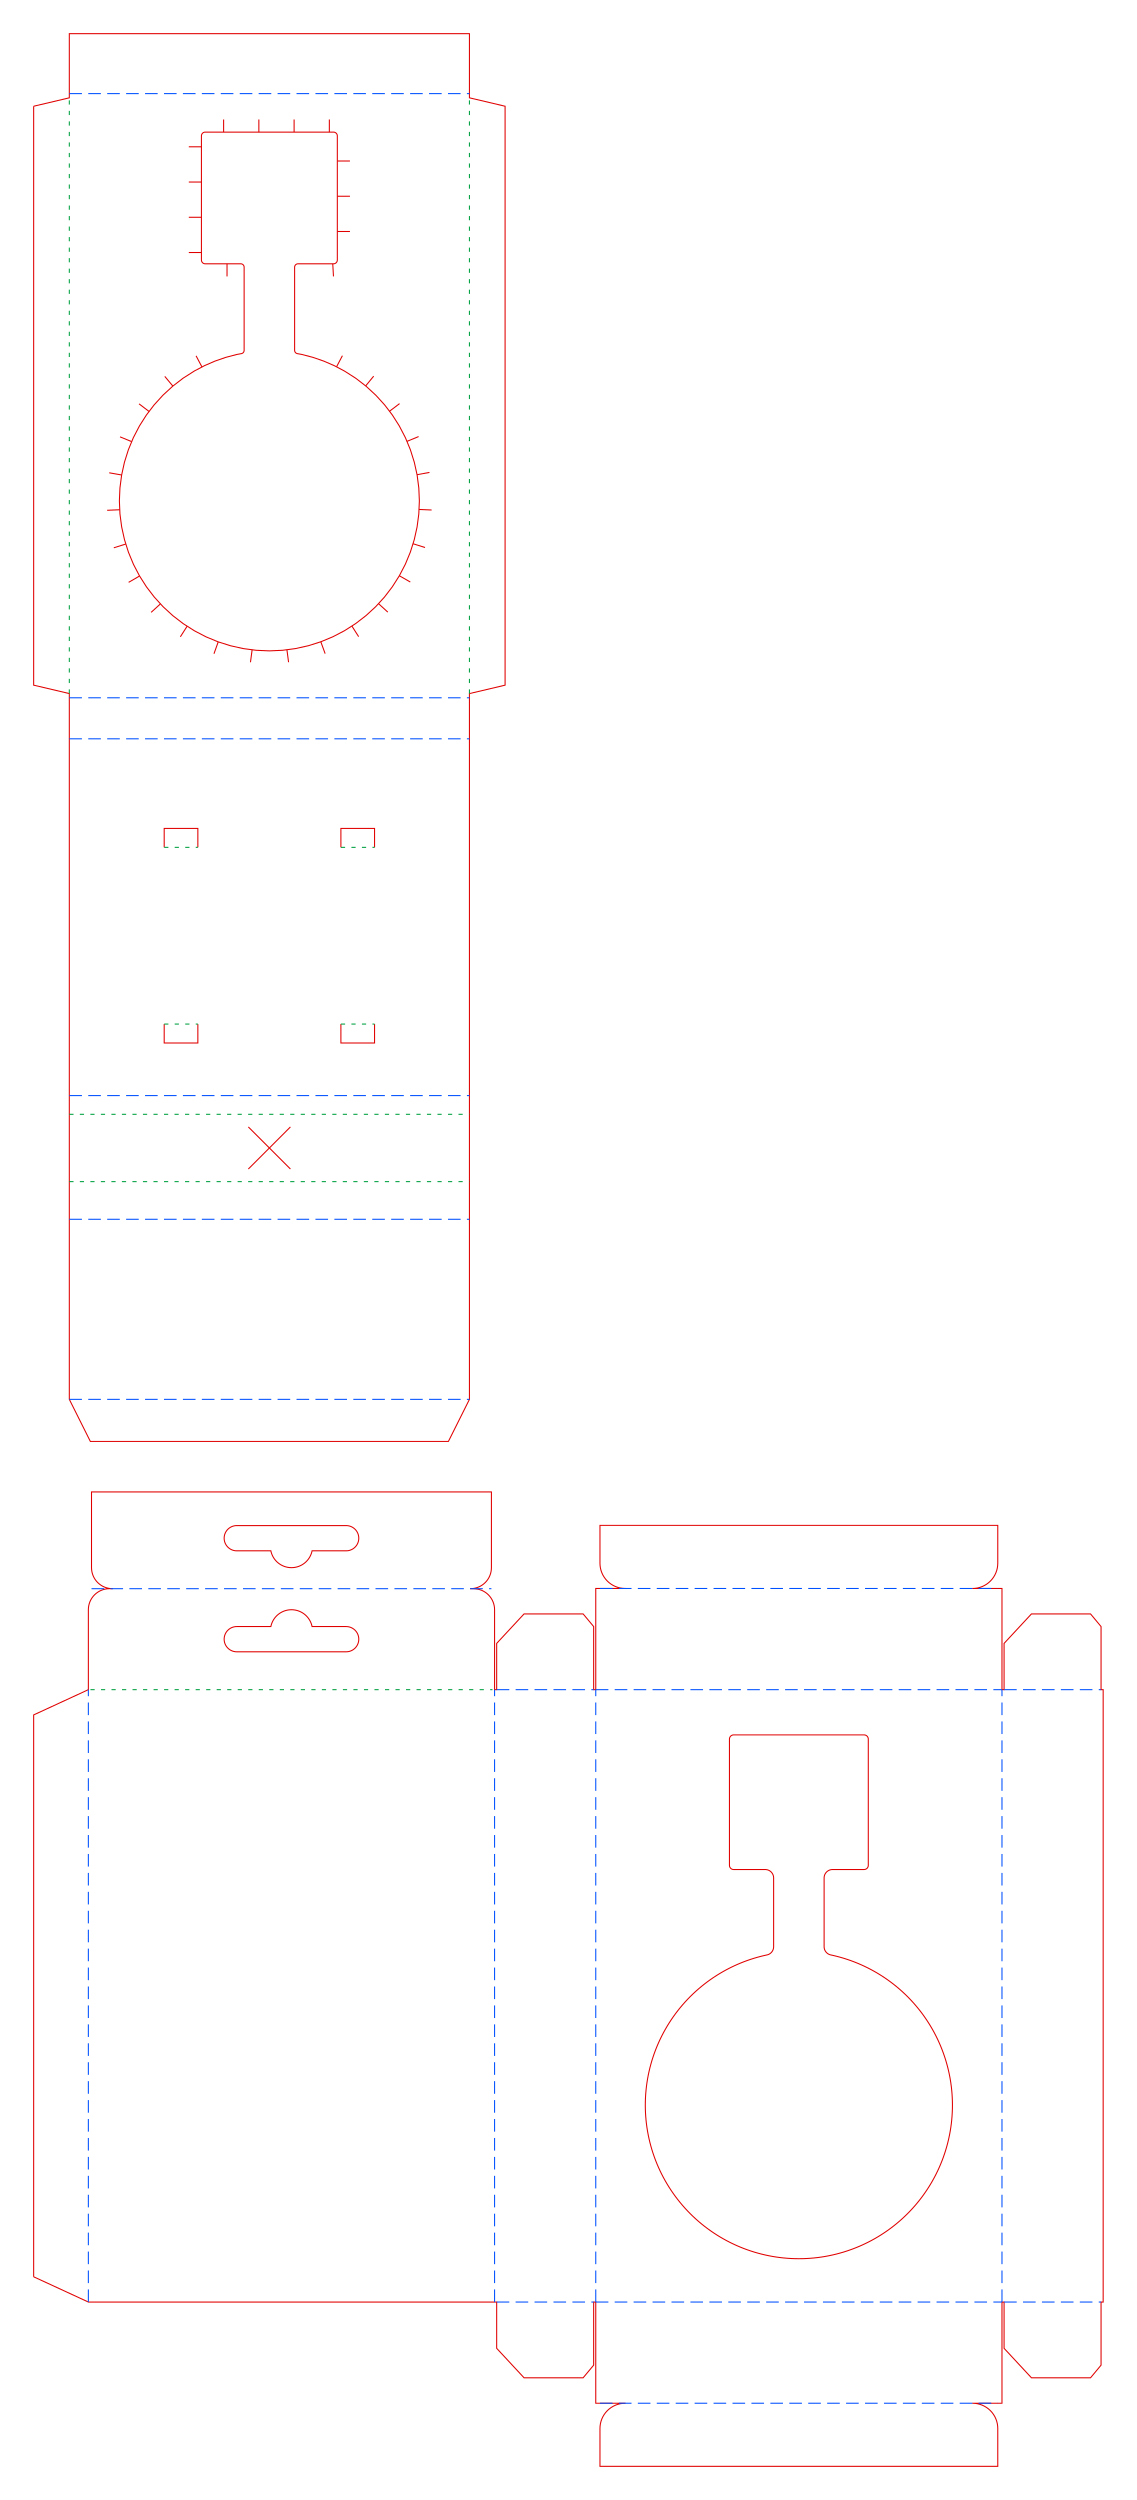
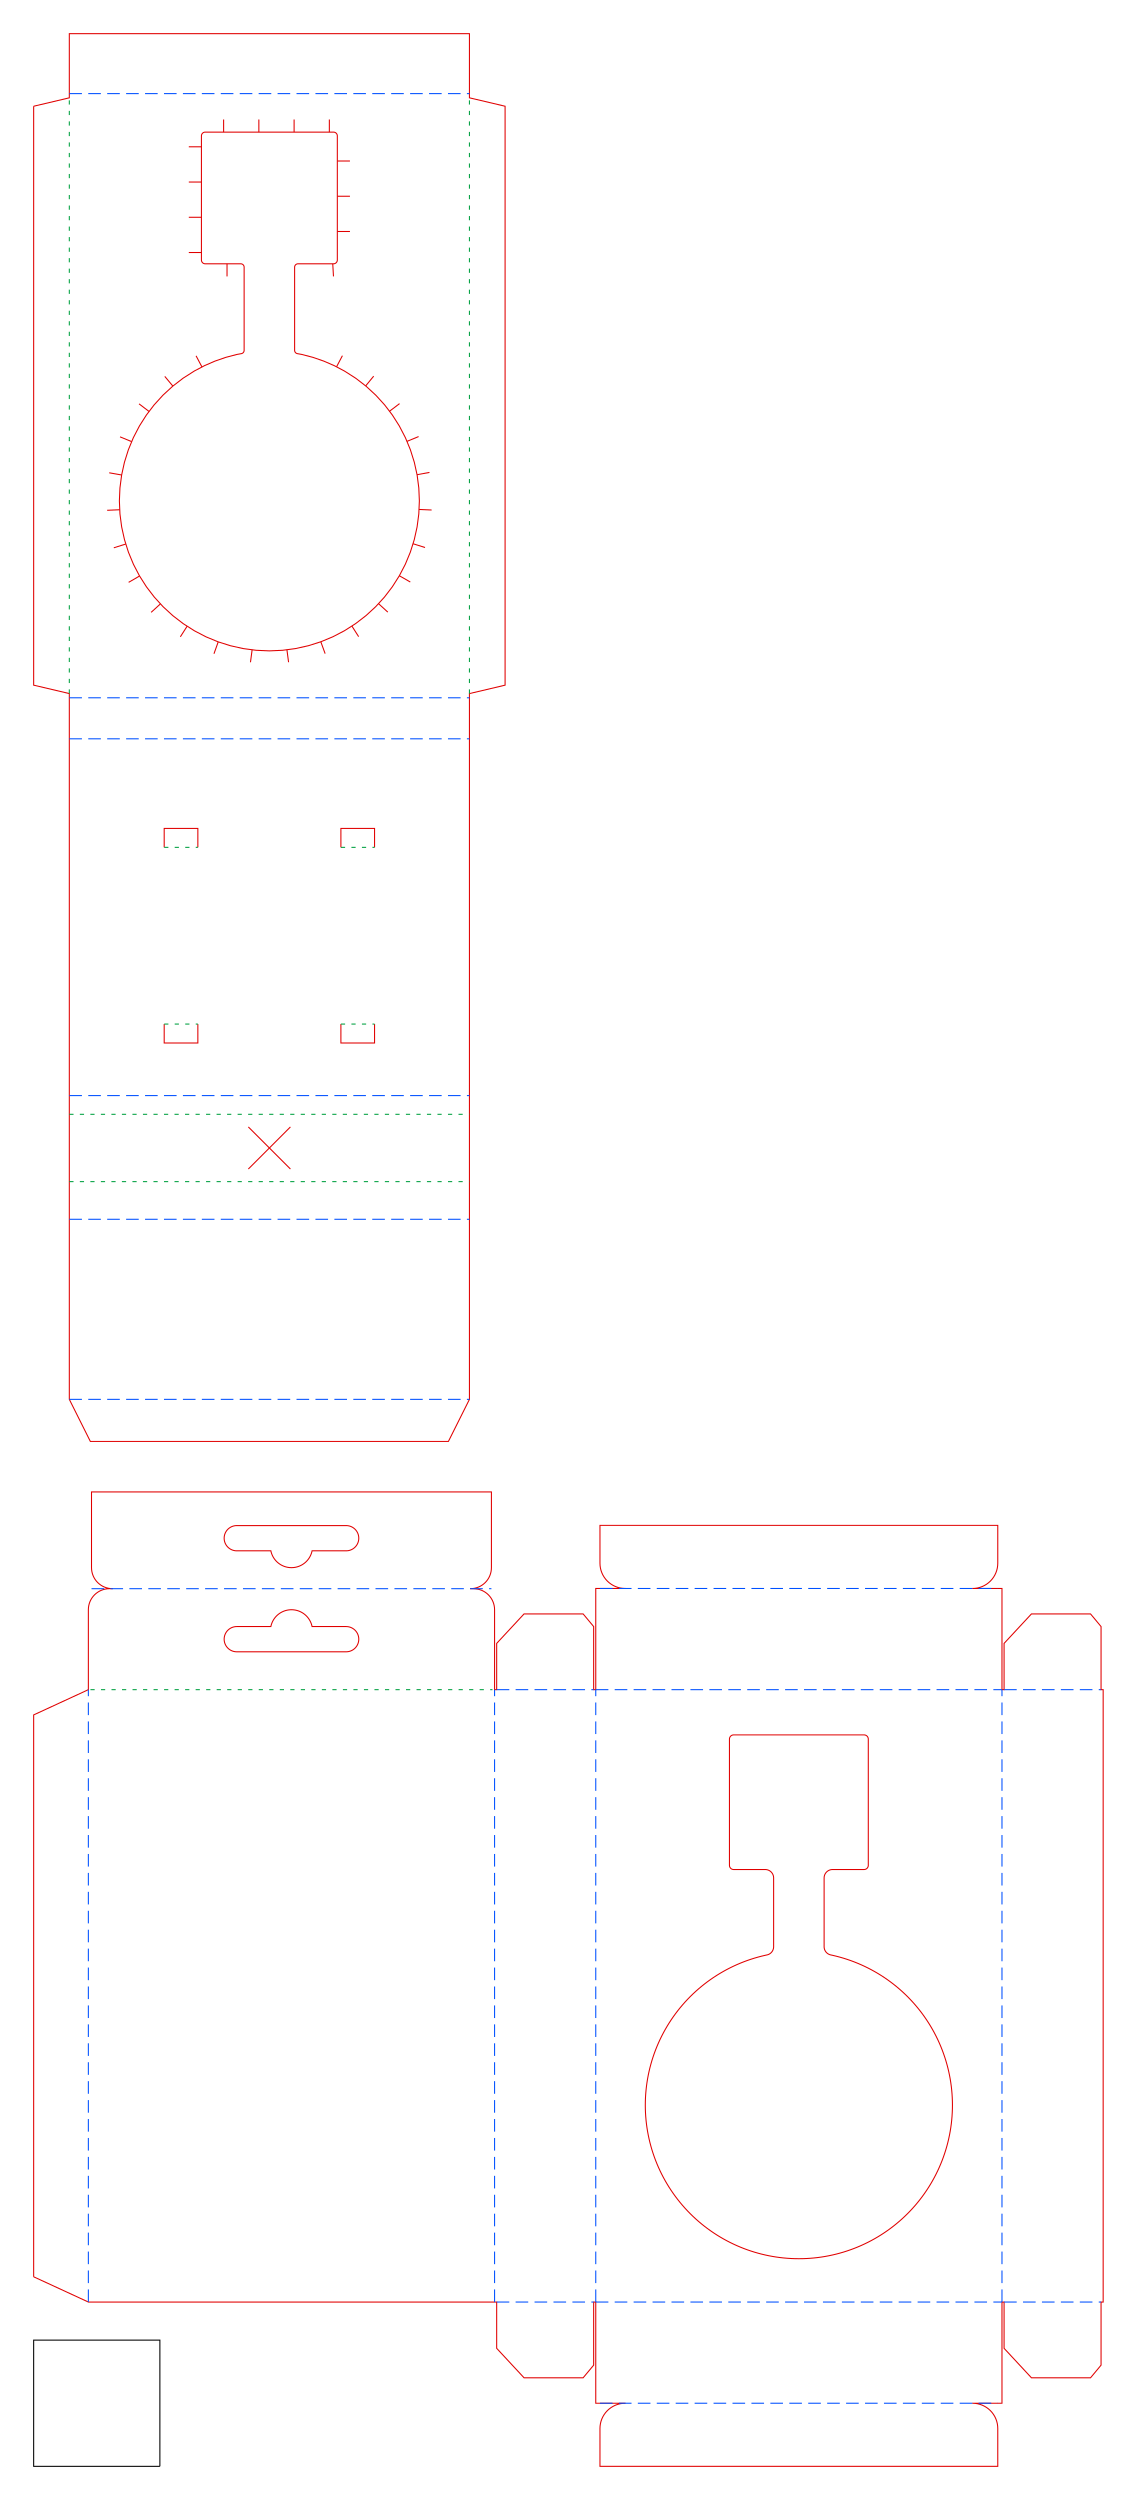
<svg xmlns="http://www.w3.org/2000/svg" width="270.20mm" height="594.20mm" viewBox="0 0 270.20 594.20">
  <g id="SCHNEIDEN" fill="none" stroke="#e00000" stroke-width="0.25">
    <path d="M8.000,541.150 L8.000,541.150 L8.000,407.600 L8.000,407.600 L8.000,407.600 L20.999,401.600 L21.000,401.600 L21.000,401.600 L21.000,401.600 L21.000,401.600 L21.000,401.600 L21.000,401.600 L21.000,401.600 L21.000,401.600 L21.000,401.600 L21.000,401.600 L21.000,401.599 L21.000,401.599 L21.000,382.600 L21.000,382.600 L21.024,382.110 L21.024,382.110 L21.096,381.625 L21.096,381.625 L21.215,381.149 L21.215,381.149 L21.381,380.687 L21.381,380.687 L21.590,380.243 L21.590,380.243 L21.843,379.822 L21.843,379.822 L22.135,379.428 L22.135,379.428 L22.464,379.064 L22.464,379.064 L22.828,378.735 L22.828,378.735 L23.222,378.443 L23.222,378.443 L23.643,378.190 L23.643,378.190 L24.087,377.981 L24.087,377.981 L24.549,377.815 L24.549,377.815 L25.025,377.696 L25.025,377.696 L25.510,377.624 L25.510,377.624 L26.000,377.600 L26.000,377.600 L26.709,377.600 L26.709,377.600 L26.709,377.600 L26.710,377.600 L26.710,377.600 L26.710,377.600 L26.710,377.600 L26.710,377.600 L26.710,377.600 L26.710,377.600 L26.710,377.600 L26.710,377.599 L26.710,377.599 L26.710,377.599 L26.710,377.599 L26.710,377.599 L26.710,377.599 L26.710,377.599 L26.710,377.599 L26.710,377.599 L26.710,377.599 L26.710,377.599 L26.710,377.598 L26.710,377.598 L26.710,377.598 L26.710,377.598 L26.710,377.598 L26.710,377.598 L26.710,377.598 L26.710,377.598 L26.710,377.598 L26.709,377.598 L26.709,377.598 L26.260,377.576 L26.260,377.576 L25.775,377.504 L25.775,377.504 L25.299,377.385 L25.299,377.385 L24.837,377.219 L24.837,377.219 L24.393,377.010 L24.393,377.010 L23.972,376.757 L23.972,376.757 L23.578,376.465 L23.578,376.465 L23.214,376.136 L23.214,376.136 L22.885,375.772 L22.885,375.772 L22.593,375.378 L22.593,375.378 L22.340,374.957 L22.340,374.957 L22.131,374.513 L22.131,374.513 L21.965,374.051 L21.965,374.051 L21.846,373.575 L21.846,373.575 L21.774,373.090 L21.774,373.090 L21.750,372.600 L21.750,372.600 L21.750,354.600 L21.750,354.600 L21.750,354.600 L116.800,354.600 L116.800,354.600 L116.800,354.600 L116.800,372.600 L116.800,372.600 L116.776,373.090 L116.776,373.090 L116.704,373.575 L116.704,373.575 L116.585,374.051 L116.585,374.051 L116.419,374.513 L116.419,374.513 L116.210,374.957 L116.210,374.957 L115.957,375.378 L115.957,375.378 L115.665,375.772 L115.665,375.772 L115.336,376.136 L115.336,376.136 L114.972,376.465 L114.972,376.465 L114.578,376.757 L114.578,376.757 L114.157,377.010 L114.157,377.010 L113.713,377.219 L113.713,377.219 L113.251,377.385 L113.251,377.385 L112.775,377.504 L112.775,377.504 L112.290,377.576 L112.290,377.576 L111.841,377.598 L111.841,377.598 L111.840,377.598 L111.840,377.598 L111.840,377.598 L111.840,377.598 L111.840,377.598 L111.840,377.598 L111.840,377.598 L111.840,377.598 L111.840,377.598 L111.840,377.599 L111.840,377.599 L111.840,377.599 L111.840,377.599 L111.840,377.599 L111.840,377.599 L111.840,377.599 L111.840,377.599 L111.840,377.599 L111.840,377.599 L111.840,377.599 L111.840,377.600 L111.840,377.600 L111.840,377.600 L111.840,377.600 L111.840,377.600 L111.840,377.600 L111.840,377.600 L111.840,377.600 L111.841,377.600 L111.841,377.600 L111.841,377.600 L112.550,377.600 L112.550,377.600 L113.040,377.624 L113.040,377.624 L113.525,377.696 L113.525,377.696 L114.001,377.815 L114.001,377.815 L114.463,377.981 L114.463,377.981 L114.907,378.190 L114.907,378.190 L115.328,378.443 L115.328,378.443 L115.722,378.735 L115.722,378.735 L116.086,379.064 L116.086,379.064 L116.415,379.428 L116.415,379.428 L116.707,379.822 L116.707,379.822 L116.960,380.243 L116.960,380.243 L117.169,380.687 L117.169,380.687 L117.335,381.149 L117.335,381.149 L117.454,381.625 L117.454,381.625 L117.526,382.110 L117.526,382.110 L117.550,382.600 L117.550,382.600 L117.550,401.599 L117.550,401.599 L117.550,401.599 L117.550,401.599 L117.550,401.599 L117.550,401.599 L117.550,401.600 L117.550,401.600 L117.550,401.600 L117.550,401.600 L117.550,401.600 L117.551,401.600 L117.551,401.600 L117.551,401.600 L117.551,401.600 L117.551,401.600 L117.551,401.600 L118.049,401.600 L118.049,401.600 L118.049,401.600 L118.049,401.600 L118.049,401.600 L118.049,401.600 L118.050,401.600 L118.050,401.600 L118.050,401.600 L118.050,401.600 L118.050,401.600 L118.050,401.599 L118.050,401.599 L118.050,401.599 L118.050,401.599 L118.050,401.599 L118.050,401.599 L118.050,390.600 L118.050,390.600 L118.050,390.600 L124.550,383.600 L124.550,383.600 L124.550,383.600 L138.600,383.600 L138.600,383.600 L138.600,383.600 L141.100,386.600 L141.100,386.600 L141.100,386.600 L141.100,401.599 L141.100,401.599 L141.100,401.599 L141.100,401.599 L141.100,401.599 L141.100,401.599 L141.100,401.600 L141.100,401.600 L141.100,401.600 L141.100,401.600 L141.100,401.600 L141.101,401.600 L141.101,401.600 L141.101,401.600 L141.101,401.600 L141.101,401.600 L141.101,401.600 L141.599,401.600 L141.599,401.600 L141.599,401.600 L141.599,401.600 L141.599,401.600 L141.599,401.600 L141.600,401.600 L141.600,401.600 L141.600,401.600 L141.600,401.600 L141.600,401.600 L141.600,401.599 L141.600,401.599 L141.600,401.599 L141.600,401.599 L141.600,401.599 L141.600,401.599 L141.600,377.550 L141.600,377.550 L141.600,377.550 L148.559,377.550 L148.559,377.550 L148.559,377.550 L148.560,377.550 L148.560,377.550 L148.560,377.550 L148.560,377.550 L148.560,377.550 L148.560,377.550 L148.560,377.550 L148.560,377.550 L148.560,377.549 L148.560,377.549 L148.560,377.549 L148.560,377.549 L148.560,377.549 L148.560,377.549 L148.560,377.549 L148.560,377.549 L148.560,377.549 L148.560,377.549 L148.560,377.549 L148.560,377.548 L148.560,377.548 L148.560,377.548 L148.560,377.548 L148.560,377.548 L148.560,377.548 L148.560,377.548 L148.560,377.548 L148.560,377.548 L148.559,377.548 L148.559,377.548 L148.012,377.521 L148.012,377.521 L147.429,377.435 L147.429,377.435 L146.858,377.292 L146.858,377.292 L146.304,377.093 L146.304,377.093 L145.772,376.842 L145.772,376.842 L145.267,376.539 L145.267,376.539 L144.794,376.188 L144.794,376.188 L144.357,375.793 L144.357,375.793 L143.962,375.356 L143.962,375.356 L143.611,374.883 L143.611,374.883 L143.308,374.378 L143.308,374.378 L143.057,373.846 L143.057,373.846 L142.858,373.292 L142.858,373.292 L142.715,372.721 L142.715,372.721 L142.629,372.138 L142.629,372.138 L142.600,371.550 L142.600,371.550 L142.600,362.550 L142.600,362.550 L142.600,362.550 L237.150,362.550 L237.150,362.550 L237.150,362.550 L237.150,371.550 L237.150,371.550 L237.121,372.138 L237.121,372.138 L237.035,372.721 L237.035,372.721 L236.892,373.292 L236.892,373.292 L236.693,373.846 L236.693,373.846 L236.442,374.378 L236.442,374.378 L236.139,374.883 L236.139,374.883 L235.788,375.356 L235.788,375.356 L235.393,375.793 L235.393,375.793 L234.956,376.188 L234.956,376.188 L234.483,376.539 L234.483,376.539 L233.978,376.842 L233.978,376.842 L233.446,377.093 L233.446,377.093 L232.892,377.292 L232.892,377.292 L232.321,377.435 L232.321,377.435 L231.738,377.521 L231.738,377.521 L231.191,377.548 L231.191,377.548 L231.190,377.548 L231.190,377.548 L231.190,377.548 L231.190,377.548 L231.190,377.548 L231.190,377.548 L231.190,377.548 L231.190,377.548 L231.190,377.548 L231.190,377.549 L231.190,377.549 L231.190,377.549 L231.190,377.549 L231.190,377.549 L231.190,377.549 L231.190,377.549 L231.190,377.549 L231.190,377.549 L231.190,377.549 L231.190,377.549 L231.190,377.550 L231.190,377.550 L231.190,377.550 L231.190,377.550 L231.190,377.550 L231.190,377.550 L231.190,377.550 L231.190,377.550 L231.191,377.550 L231.191,377.550 L231.191,377.550 L238.150,377.550 L238.150,377.550 L238.150,377.550 L238.150,401.599 L238.150,401.599 L238.150,401.599 L238.150,401.599 L238.150,401.599 L238.150,401.599 L238.150,401.600 L238.150,401.600 L238.150,401.600 L238.150,401.600 L238.150,401.600 L238.151,401.600 L238.151,401.600 L238.151,401.600 L238.151,401.600 L238.151,401.600 L238.151,401.600 L238.649,401.600 L238.649,401.600 L238.649,401.600 L238.649,401.600 L238.649,401.600 L238.649,401.600 L238.650,401.600 L238.650,401.600 L238.650,401.600 L238.650,401.600 L238.650,401.600 L238.650,401.599 L238.650,401.599 L238.650,401.599 L238.650,401.599 L238.650,401.599 L238.650,401.599 L238.650,390.600 L238.650,390.600 L238.650,390.600 L245.150,383.600 L245.150,383.600 L245.150,383.600 L259.200,383.600 L259.200,383.600 L259.200,383.600 L261.700,386.600 L261.700,386.600 L261.700,386.600 L261.700,401.599 L261.700,401.599 L261.700,401.599 L261.700,401.599 L261.700,401.599 L261.700,401.599 L261.700,401.600 L261.700,401.600 L261.700,401.600 L261.700,401.600 L261.700,401.600 L261.701,401.600 L261.701,401.600 L261.701,401.600 L261.701,401.600 L261.701,401.600 L261.701,401.600 L262.200,401.600 L262.200,401.600 L262.200,401.600 L262.200,547.150 L262.200,547.150 L262.200,547.150 L261.701,547.150 L261.701,547.150 L261.701,547.150 L261.701,547.150 L261.701,547.150 L261.701,547.150 L261.700,547.150 L261.700,547.150 L261.700,547.150 L261.700,547.150 L261.700,547.150 L261.700,547.151 L261.700,547.151 L261.700,547.151 L261.700,547.151 L261.700,547.151 L261.700,547.151 L261.700,562.150 L261.700,562.150 L261.700,562.150 L259.200,565.150 L259.200,565.150 L259.200,565.150 L245.150,565.150 L245.150,565.150 L245.150,565.150 L238.650,558.150 L238.650,558.150 L238.650,558.150 L238.650,547.151 L238.650,547.151 L238.650,547.151 L238.650,547.151 L238.650,547.151 L238.650,547.151 L238.650,547.150 L238.650,547.150 L238.650,547.150 L238.650,547.150 L238.650,547.150 L238.649,547.150 L238.649,547.150 L238.649,547.150 L238.649,547.150 L238.649,547.150 L238.649,547.150 L238.151,547.150 L238.151,547.150 L238.151,547.150 L238.151,547.150 L238.151,547.150 L238.151,547.150 L238.150,547.150 L238.150,547.150 L238.150,547.150 L238.150,547.150 L238.150,547.150 L238.150,547.151 L238.150,547.151 L238.150,547.151 L238.150,547.151 L238.150,547.151 L238.150,547.151 L238.150,571.200 L238.150,571.200 L238.150,571.200 L231.191,571.200 L231.191,571.200 L231.191,571.200 L231.190,571.200 L231.190,571.200 L231.190,571.200 L231.190,571.200 L231.190,571.200 L231.190,571.200 L231.190,571.200 L231.190,571.200 L231.190,571.201 L231.190,571.201 L231.190,571.201 L231.190,571.201 L231.190,571.201 L231.190,571.201 L231.190,571.201 L231.190,571.201 L231.190,571.201 L231.190,571.201 L231.190,571.201 L231.190,571.202 L231.190,571.202 L231.190,571.202 L231.190,571.202 L231.190,571.202 L231.190,571.202 L231.190,571.202 L231.190,571.202 L231.190,571.202 L231.191,571.202 L231.191,571.202 L231.738,571.229 L231.738,571.229 L232.321,571.315 L232.321,571.315 L232.892,571.458 L232.892,571.458 L233.446,571.657 L233.446,571.657 L233.978,571.908 L233.978,571.908 L234.483,572.211 L234.483,572.211 L234.956,572.562 L234.956,572.562 L235.393,572.957 L235.393,572.957 L235.788,573.394 L235.788,573.394 L236.139,573.867 L236.139,573.867 L236.442,574.372 L236.442,574.372 L236.693,574.904 L236.693,574.904 L236.892,575.458 L236.892,575.458 L237.035,576.029 L237.035,576.029 L237.121,576.612 L237.121,576.612 L237.150,577.200 L237.150,577.200 L237.150,586.200 L237.150,586.200 L237.150,586.200 L142.600,586.200 L142.600,586.200 L142.600,586.200 L142.600,577.200 L142.600,577.200 L142.629,576.612 L142.629,576.612 L142.715,576.029 L142.715,576.029 L142.858,575.458 L142.858,575.458 L143.057,574.904 L143.057,574.904 L143.308,574.372 L143.308,574.372 L143.611,573.867 L143.611,573.867 L143.962,573.394 L143.962,573.394 L144.357,572.957 L144.357,572.957 L144.794,572.562 L144.794,572.562 L145.267,572.211 L145.267,572.211 L145.772,571.908 L145.772,571.908 L146.304,571.657 L146.304,571.657 L146.858,571.458 L146.858,571.458 L147.429,571.315 L147.429,571.315 L148.012,571.229 L148.012,571.229 L148.559,571.202 L148.559,571.202 L148.560,571.202 L148.560,571.202 L148.560,571.202 L148.560,571.202 L148.560,571.202 L148.560,571.202 L148.560,571.202 L148.560,571.202 L148.560,571.202 L148.560,571.201 L148.560,571.201 L148.560,571.201 L148.560,571.201 L148.560,571.201 L148.560,571.201 L148.560,571.201 L148.560,571.201 L148.560,571.201 L148.560,571.201 L148.560,571.201 L148.560,571.200 L148.560,571.200 L148.560,571.200 L148.560,571.200 L148.560,571.200 L148.560,571.200 L148.560,571.200 L148.560,571.200 L148.559,571.200 L148.559,571.200 L148.559,571.200 L141.600,571.200 L141.600,571.200 L141.600,571.200 L141.600,547.151 L141.600,547.151 L141.600,547.151 L141.600,547.151 L141.600,547.151 L141.600,547.151 L141.600,547.150 L141.600,547.150 L141.600,547.150 L141.600,547.150 L141.600,547.150 L141.599,547.150 L141.599,547.150 L141.599,547.150 L141.599,547.150 L141.599,547.150 L141.599,547.150 L141.101,547.150 L141.101,547.150 L141.101,547.150 L141.101,547.150 L141.101,547.150 L141.101,547.150 L141.100,547.150 L141.100,547.150 L141.100,547.150 L141.100,547.150 L141.100,547.150 L141.100,547.151 L141.100,547.151 L141.100,547.151 L141.100,547.151 L141.100,547.151 L141.100,547.151 L141.100,562.150 L141.100,562.150 L141.100,562.150 L138.600,565.150 L138.600,565.150 L138.600,565.150 L124.550,565.150 L124.550,565.150 L124.550,565.150 L118.050,558.150 L118.050,558.150 L118.050,558.150 L118.050,547.151 L118.050,547.151 L118.050,547.151 L118.050,547.151 L118.050,547.151 L118.050,547.151 L118.050,547.150 L118.050,547.150 L118.050,547.150 L118.050,547.150 L118.050,547.150 L118.049,547.150 L118.049,547.150 L118.049,547.150 L118.049,547.150 L118.049,547.150 L118.049,547.150 L21.000,547.150 L21.000,547.150 L21.000,547.150 L21.000,547.150 L8.000,541.150 L8.000,541.150" />
    <path d="M82.569,386.614 L82.860,386.658 L83.146,386.729 L83.423,386.828 L83.689,386.954 L83.942,387.106 L84.178,387.281 L84.396,387.479 L84.594,387.697 L84.769,387.933 L84.921,388.186 L85.047,388.452 L85.146,388.729 L85.217,389.015 L85.261,389.306 L85.275,389.600 L85.261,389.894 L85.217,390.185 L85.146,390.471 L85.047,390.748 L84.921,391.014 L84.769,391.267 L84.594,391.503 L84.396,391.721 L84.178,391.919 L83.942,392.094 L83.689,392.246 L83.423,392.372 L83.146,392.471 L82.860,392.542 L82.569,392.586 L82.275,392.600 L69.275,392.600 L56.275,392.600 L55.981,392.586 L55.690,392.542 L55.404,392.471 L55.127,392.372 L54.861,392.246 L54.608,392.094 L54.372,391.919 L54.154,391.721 L53.956,391.503 L53.781,391.267 L53.629,391.014 L53.503,390.748 L53.404,390.471 L53.333,390.185 L53.289,389.894 L53.275,389.600 L53.289,389.306 L53.333,389.015 L53.404,388.729 L53.503,388.452 L53.629,388.186 L53.781,387.933 L53.956,387.697 L54.154,387.479 L54.372,387.281 L54.608,387.106 L54.861,386.954 L55.127,386.828 L55.404,386.729 L55.690,386.658 L55.981,386.614 L56.275,386.600 L64.377,386.600 L64.445,386.306 L64.540,385.993 L64.656,385.687 L64.791,385.389 L64.945,385.100 L65.118,384.822 L65.308,384.556 L65.516,384.303 L65.739,384.064 L65.978,383.841 L66.231,383.633 L66.497,383.443 L66.775,383.270 L67.064,383.116 L67.362,382.981 L67.668,382.865 L67.981,382.770 L68.300,382.696 L68.622,382.643 L68.948,382.611 L69.275,382.600 L69.602,382.611 L69.928,382.643 L70.250,382.696 L70.569,382.770 L70.882,382.865 L71.188,382.981 L71.486,383.116 L71.775,383.270 L72.053,383.443 L72.319,383.633 L72.572,383.841 L72.811,384.064 L73.034,384.303 L73.242,384.556 L73.432,384.822 L73.605,385.100 L73.759,385.389 L73.894,385.687 L74.010,385.993 L74.105,386.306 L74.173,386.600 L82.275,386.600 L82.569,386.614" />
    <path d="M82.569,368.586 L82.860,368.542 L83.146,368.471 L83.423,368.372 L83.689,368.246 L83.942,368.094 L84.178,367.919 L84.396,367.721 L84.594,367.503 L84.769,367.267 L84.921,367.014 L85.047,366.748 L85.146,366.471 L85.217,366.185 L85.261,365.894 L85.275,365.600 L85.261,365.306 L85.217,365.015 L85.146,364.729 L85.047,364.452 L84.921,364.186 L84.769,363.933 L84.594,363.697 L84.396,363.479 L84.178,363.281 L83.942,363.106 L83.689,362.954 L83.423,362.828 L83.146,362.729 L82.860,362.658 L82.569,362.614 L82.275,362.600 L69.275,362.600 L56.275,362.600 L55.981,362.614 L55.690,362.658 L55.404,362.729 L55.127,362.828 L54.861,362.954 L54.608,363.106 L54.372,363.281 L54.154,363.479 L53.956,363.697 L53.781,363.933 L53.629,364.186 L53.503,364.452 L53.404,364.729 L53.333,365.015 L53.289,365.306 L53.275,365.600 L53.289,365.894 L53.333,366.185 L53.404,366.471 L53.503,366.748 L53.629,367.014 L53.781,367.267 L53.956,367.503 L54.154,367.721 L54.372,367.919 L54.608,368.094 L54.861,368.246 L55.127,368.372 L55.404,368.471 L55.690,368.542 L55.981,368.586 L56.275,368.600 L64.377,368.600 L64.445,368.894 L64.540,369.207 L64.656,369.513 L64.791,369.811 L64.945,370.100 L65.118,370.378 L65.308,370.644 L65.516,370.897 L65.739,371.136 L65.978,371.359 L66.231,371.567 L66.497,371.757 L66.775,371.930 L67.064,372.084 L67.362,372.219 L67.668,372.335 L67.981,372.430 L68.300,372.504 L68.622,372.557 L68.948,372.589 L69.275,372.600 L69.602,372.589 L69.928,372.557 L70.250,372.504 L70.569,372.430 L70.882,372.335 L71.188,372.219 L71.486,372.084 L71.775,371.930 L72.053,371.757 L72.319,371.567 L72.572,371.359 L72.811,371.136 L73.034,370.897 L73.242,370.644 L73.432,370.378 L73.605,370.100 L73.759,369.811 L73.894,369.513 L74.010,369.207 L74.105,368.894 L74.173,368.600 L82.275,368.600 L82.569,368.586" />
    <path d="M182.289,464.650 L182.477,464.600 L182.660,464.533 L182.835,464.448 L183.001,464.346 L183.156,464.229 L183.299,464.097 L183.429,463.952 L183.544,463.796 L183.643,463.628 L183.725,463.452 L183.790,463.269 L183.837,463.080 L183.866,462.887 L183.875,462.693 L183.875,446.350 L183.865,446.154 L183.837,445.959 L183.789,445.769 L183.723,445.584 L183.639,445.407 L183.538,445.239 L183.421,445.081 L183.289,444.935 L183.144,444.804 L182.986,444.687 L182.818,444.586 L182.640,444.502 L182.456,444.436 L182.265,444.388 L182.071,444.359 L181.875,444.350 L174.399,444.350 L174.350,444.348 L174.326,444.347 L174.228,444.338 L174.132,444.319 L174.038,444.290 L173.948,444.253 L173.861,444.206 L173.780,444.152 L173.704,444.090 L173.635,444.020 L173.573,443.945 L173.518,443.863 L173.472,443.777 L173.434,443.686 L173.406,443.592 L173.387,443.496 L173.377,443.399 L173.376,443.374 L173.375,443.325 L173.375,413.375 L173.376,413.325 L173.377,413.301 L173.387,413.203 L173.406,413.107 L173.435,413.013 L173.472,412.923 L173.518,412.836 L173.573,412.755 L173.635,412.679 L173.704,412.610 L173.780,412.548 L173.861,412.493 L173.948,412.447 L174.038,412.410 L174.132,412.381 L174.228,412.362 L174.326,412.352 L174.350,412.351 L174.399,412.350 L205.351,412.350 L205.400,412.351 L205.424,412.352 L205.522,412.362 L205.618,412.381 L205.712,412.410 L205.802,412.447 L205.889,412.493 L205.970,412.548 L206.046,412.610 L206.115,412.679 L206.177,412.755 L206.232,412.837 L206.278,412.923 L206.316,413.014 L206.344,413.107 L206.363,413.203 L206.373,413.301 L206.374,413.325 L206.375,413.375 L206.375,443.325 L206.374,443.374 L206.373,443.399 L206.363,443.496 L206.344,443.592 L206.315,443.686 L206.278,443.777 L206.232,443.863 L206.177,443.945 L206.115,444.020 L206.046,444.090 L205.970,444.152 L205.889,444.206 L205.802,444.253 L205.712,444.290 L205.618,444.319 L205.522,444.338 L205.424,444.347 L205.400,444.348 L205.351,444.350 L197.875,444.350 L197.679,444.359 L197.485,444.388 L197.294,444.436 L197.110,444.502 L196.932,444.586 L196.764,444.687 L196.606,444.804 L196.461,444.935 L196.329,445.081 L196.212,445.239 L196.111,445.407 L196.027,445.584 L195.961,445.769 L195.913,445.959 L195.885,446.154 L195.875,446.350 L195.875,462.693 L195.884,462.887 L195.913,463.080 L195.960,463.269 L196.025,463.452 L196.107,463.628 L196.206,463.796 L196.321,463.952 L196.451,464.097 L196.594,464.229 L196.749,464.346 L196.915,464.448 L197.090,464.533 L197.273,464.600 L197.461,464.650 L197.860,464.734 L197.884,464.740 L198.732,464.941 L198.756,464.947 L199.598,465.169 L199.622,465.176 L200.459,465.418 L200.482,465.425 L201.313,465.689 L201.336,465.696 L202.160,465.980 L202.183,465.988 L203.000,466.291 L203.023,466.300 L203.832,466.624 L203.854,466.633 L204.655,466.977 L204.677,466.986 L205.470,467.349 L205.492,467.360 L206.275,467.742 L206.297,467.753 L207.070,468.154 L207.092,468.166 L207.855,468.586 L207.876,468.598 L208.629,469.037 L208.650,469.049 L209.392,469.506 L209.413,469.520 L210.143,469.995 L210.163,470.008 L210.882,470.501 L210.902,470.515 L211.608,471.026 L211.628,471.040 L212.321,471.568 L212.341,471.583 L213.021,472.127 L213.040,472.143 L213.706,472.704 L213.725,472.720 L214.378,473.297 L214.396,473.314 L215.034,473.907 L215.052,473.924 L215.676,474.532 L215.693,474.549 L216.301,475.173 L216.318,475.191 L216.911,475.829 L216.928,475.847 L217.505,476.500 L217.521,476.519 L218.082,477.185 L218.098,477.204 L218.642,477.884 L218.657,477.904 L219.185,478.597 L219.199,478.617 L219.710,479.323 L219.724,479.343 L220.217,480.062 L220.230,480.082 L220.705,480.812 L220.719,480.833 L221.176,481.575 L221.188,481.596 L221.627,482.349 L221.639,482.370 L222.059,483.133 L222.071,483.155 L222.472,483.928 L222.483,483.950 L222.865,484.733 L222.876,484.755 L223.239,485.548 L223.248,485.570 L223.592,486.371 L223.601,486.393 L223.925,487.202 L223.934,487.225 L224.237,488.042 L224.245,488.065 L224.529,488.889 L224.536,488.912 L224.800,489.743 L224.807,489.766 L225.049,490.603 L225.056,490.627 L225.278,491.469 L225.284,491.493 L225.485,492.341 L225.491,492.365 L225.671,493.217 L225.676,493.241 L225.835,494.098 L225.840,494.122 L225.978,494.982 L225.982,495.006 L226.099,495.870 L226.102,495.894 L226.198,496.760 L226.200,496.785 L226.275,497.653 L226.277,497.677 L226.330,498.547 L226.331,498.571 L226.364,499.442 L226.364,499.467 L226.375,500.338 L226.375,500.362 L226.364,501.233 L226.364,501.258 L226.331,502.129 L226.330,502.153 L226.277,503.023 L226.275,503.047 L226.200,503.915 L226.198,503.940 L226.102,504.806 L226.099,504.830 L225.982,505.694 L225.978,505.718 L225.840,506.578 L225.835,506.602 L225.676,507.459 L225.671,507.483 L225.491,508.335 L225.485,508.359 L225.284,509.207 L225.278,509.231 L225.056,510.073 L225.049,510.097 L224.807,510.934 L224.800,510.957 L224.536,511.788 L224.529,511.811 L224.245,512.635 L224.237,512.658 L223.934,513.475 L223.925,513.498 L223.601,514.307 L223.592,514.329 L223.248,515.130 L223.239,515.152 L222.876,515.945 L222.865,515.967 L222.483,516.750 L222.472,516.772 L222.071,517.545 L222.059,517.567 L221.639,518.330 L221.627,518.351 L221.188,519.104 L221.176,519.125 L220.719,519.867 L220.705,519.888 L220.230,520.618 L220.217,520.638 L219.724,521.357 L219.710,521.377 L219.199,522.083 L219.185,522.103 L218.657,522.796 L218.642,522.816 L218.098,523.496 L218.082,523.515 L217.521,524.181 L217.505,524.200 L216.928,524.853 L216.911,524.871 L216.318,525.509 L216.301,525.527 L215.693,526.151 L215.676,526.168 L215.052,526.776 L215.034,526.793 L214.396,527.386 L214.378,527.403 L213.725,527.980 L213.706,527.996 L213.040,528.557 L213.021,528.573 L212.341,529.117 L212.321,529.132 L211.628,529.660 L211.608,529.674 L210.902,530.185 L210.882,530.199 L210.163,530.692 L210.143,530.705 L209.413,531.180 L209.392,531.194 L208.650,531.651 L208.629,531.663 L207.876,532.102 L207.855,532.114 L207.092,532.534 L207.070,532.546 L206.297,532.947 L206.275,532.958 L205.492,533.340 L205.470,533.351 L204.677,533.714 L204.655,533.723 L203.854,534.067 L203.832,534.076 L203.023,534.400 L203.000,534.409 L202.183,534.712 L202.160,534.720 L201.336,535.004 L201.313,535.011 L200.482,535.275 L200.459,535.282 L199.622,535.524 L199.598,535.531 L198.756,535.753 L198.732,535.759 L197.884,535.960 L197.860,535.966 L197.008,536.146 L196.984,536.151 L196.127,536.310 L196.103,536.315 L195.243,536.453 L195.219,536.457 L194.355,536.574 L194.331,536.577 L193.465,536.673 L193.440,536.675 L192.572,536.750 L192.548,536.752 L191.678,536.805 L191.654,536.806 L190.783,536.839 L190.758,536.839 L189.887,536.850 L189.863,536.850 L188.992,536.839 L188.967,536.839 L188.096,536.806 L188.072,536.805 L187.202,536.752 L187.178,536.750 L186.310,536.675 L186.285,536.673 L185.419,536.577 L185.395,536.574 L184.531,536.457 L184.507,536.453 L183.647,536.315 L183.623,536.310 L182.766,536.151 L182.742,536.146 L181.890,535.966 L181.866,535.960 L181.018,535.759 L180.994,535.753 L180.152,535.531 L180.128,535.524 L179.291,535.282 L179.268,535.275 L178.437,535.011 L178.414,535.004 L177.590,534.720 L177.567,534.712 L176.750,534.409 L176.727,534.400 L175.918,534.076 L175.896,534.067 L175.095,533.723 L175.073,533.714 L174.280,533.351 L174.258,533.340 L173.475,532.958 L173.453,532.947 L172.680,532.546 L172.658,532.534 L171.895,532.114 L171.874,532.102 L171.121,531.663 L171.100,531.651 L170.358,531.194 L170.337,531.180 L169.607,530.705 L169.587,530.692 L168.868,530.199 L168.848,530.185 L168.142,529.674 L168.122,529.660 L167.429,529.132 L167.409,529.117 L166.729,528.573 L166.710,528.557 L166.044,527.996 L166.025,527.980 L165.372,527.403 L165.354,527.386 L164.716,526.793 L164.698,526.776 L164.074,526.168 L164.057,526.151 L163.449,525.527 L163.432,525.509 L162.839,524.871 L162.822,524.853 L162.245,524.200 L162.229,524.181 L161.668,523.515 L161.652,523.496 L161.108,522.816 L161.093,522.796 L160.565,522.103 L160.551,522.083 L160.040,521.377 L160.026,521.357 L159.533,520.638 L159.520,520.618 L159.045,519.888 L159.031,519.867 L158.574,519.125 L158.562,519.104 L158.123,518.351 L158.111,518.330 L157.691,517.567 L157.679,517.545 L157.278,516.772 L157.267,516.750 L156.885,515.967 L156.874,515.945 L156.511,515.152 L156.502,515.130 L156.158,514.329 L156.149,514.307 L155.825,513.498 L155.816,513.475 L155.513,512.658 L155.505,512.635 L155.221,511.811 L155.214,511.788 L154.950,510.957 L154.943,510.934 L154.701,510.097 L154.694,510.073 L154.472,509.231 L154.466,509.207 L154.265,508.359 L154.259,508.335 L154.079,507.483 L154.074,507.459 L153.915,506.602 L153.910,506.578 L153.772,505.718 L153.768,505.694 L153.651,504.830 L153.648,504.806 L153.552,503.940 L153.550,503.915 L153.475,503.047 L153.473,503.023 L153.420,502.153 L153.419,502.129 L153.386,501.258 L153.386,501.233 L153.375,500.362 L153.375,500.338 L153.386,499.467 L153.386,499.442 L153.419,498.571 L153.420,498.547 L153.473,497.677 L153.475,497.653 L153.550,496.785 L153.552,496.760 L153.648,495.894 L153.651,495.870 L153.768,495.006 L153.772,494.982 L153.910,494.122 L153.915,494.098 L154.074,493.241 L154.079,493.217 L154.259,492.365 L154.265,492.341 L154.466,491.493 L154.472,491.469 L154.694,490.627 L154.701,490.603 L154.943,489.766 L154.950,489.743 L155.214,488.912 L155.221,488.889 L155.505,488.065 L155.513,488.042 L155.816,487.225 L155.825,487.202 L156.149,486.393 L156.158,486.371 L156.502,485.570 L156.511,485.548 L156.874,484.755 L156.885,484.733 L157.267,483.950 L157.278,483.928 L157.679,483.155 L157.691,483.133 L158.111,482.370 L158.123,482.349 L158.562,481.596 L158.574,481.575 L159.031,480.833 L159.045,480.812 L159.520,480.082 L159.533,480.062 L160.026,479.343 L160.040,479.323 L160.551,478.617 L160.565,478.597 L161.093,477.904 L161.108,477.884 L161.652,477.204 L161.668,477.185 L162.229,476.519 L162.245,476.500 L162.822,475.847 L162.839,475.829 L163.432,475.191 L163.449,475.173 L164.057,474.549 L164.074,474.532 L164.698,473.924 L164.716,473.907 L165.354,473.314 L165.372,473.297 L166.025,472.720 L166.044,472.704 L166.710,472.143 L166.729,472.127 L167.409,471.583 L167.429,471.568 L168.122,471.040 L168.142,471.026 L168.848,470.515 L168.868,470.501 L169.587,470.008 L169.607,469.995 L170.337,469.520 L170.358,469.506 L171.100,469.049 L171.121,469.037 L171.874,468.598 L171.895,468.586 L172.658,468.166 L172.680,468.154 L173.453,467.753 L173.475,467.742 L174.258,467.360 L174.280,467.349 L175.073,466.986 L175.095,466.977 L175.896,466.633 L175.918,466.624 L176.727,466.300 L176.750,466.291 L177.567,465.988 L177.590,465.980 L178.414,465.696 L178.437,465.689 L179.268,465.425 L179.291,465.418 L180.128,465.176 L180.152,465.169 L180.994,464.947 L181.018,464.941 L181.866,464.740 L181.890,464.734 L182.289,464.650" />
    <path d="M8.000,25.250 L8.000,25.250 L16.474,23.250 L16.474,23.250 L16.474,23.250 L16.474,23.250 L16.475,23.250 L16.475,23.250 L16.475,23.250 L16.475,23.250 L16.475,23.250 L16.475,23.250 L16.475,23.250 L16.475,23.249 L16.475,23.249 L16.475,23.249 L16.475,23.249 L16.475,8.000 L16.475,8.000 L16.475,8.000 L111.575,8.000 L111.575,8.000 L111.575,8.000 L111.575,23.249 L111.575,23.249 L111.575,23.249 L111.575,23.249 L111.575,23.250 L111.575,23.250 L111.575,23.250 L111.575,23.250 L111.575,23.250 L111.575,23.250 L111.575,23.250 L111.576,23.250 L111.576,23.250 L111.576,23.250 L111.576,23.250 L120.050,25.250 L120.050,25.250 L120.050,25.250 L120.050,162.850 L120.050,162.850 L120.050,162.850 L111.576,164.850 L111.576,164.850 L111.576,164.850 L111.576,164.850 L111.575,164.850 L111.575,164.850 L111.575,164.850 L111.575,164.850 L111.575,164.850 L111.575,164.850 L111.575,164.850 L111.575,164.851 L111.575,164.851 L111.575,164.851 L111.575,164.851 L111.575,332.600 L111.575,332.600 L111.575,332.600 L111.575,332.600 L111.575,332.600 L106.575,342.600 L106.575,342.600 L106.575,342.600 L21.475,342.600 L21.475,342.600 L21.475,342.600 L16.475,332.600 L16.475,332.600 L16.475,332.600 L16.475,332.600 L16.475,332.600 L16.475,164.851 L16.475,164.851 L16.475,164.851 L16.475,164.851 L16.475,164.850 L16.475,164.850 L16.475,164.850 L16.475,164.850 L16.475,164.850 L16.475,164.850 L16.475,164.850 L16.474,164.850 L16.474,164.850 L16.474,164.850 L16.474,164.850 L8.000,162.850 L8.000,162.850 L8.000,162.850 L8.000,25.250 L8.000,25.250" />
    <path d="M60.933,154.564 L60.864,154.558 L57.834,154.157 L57.765,154.144 L54.790,153.481 L54.722,153.463 L51.825,152.546 L51.760,152.522 L48.965,151.361 L48.902,151.332 L46.231,149.940 L46.171,149.905 L43.575,148.249 L43.517,148.209 L41.091,146.341 L41.037,146.296 L38.795,144.234 L38.746,144.185 L36.702,141.947 L36.657,141.893 L34.823,139.497 L34.784,139.440 L33.170,136.904 L33.135,136.844 L31.727,134.138 L31.698,134.075 L30.534,131.263 L30.510,131.197 L29.598,128.300 L29.580,128.232 L28.923,125.269 L28.911,125.200 L28.515,122.190 L28.509,122.121 L28.377,119.085 L28.377,119.015 L28.507,116.007 L28.513,115.938 L28.904,112.944 L28.916,112.876 L29.567,109.917 L29.585,109.849 L30.495,106.945 L30.519,106.880 L31.686,104.052 L31.715,103.988 L33.135,101.256 L33.170,101.196 L34.768,98.683 L34.807,98.626 L36.628,96.241 L36.673,96.188 L38.710,93.952 L38.759,93.902 L41.002,91.834 L41.056,91.788 L43.493,89.908 L43.552,89.867 L46.173,88.194 L46.230,88.160 L48.559,86.931 L48.613,86.905 L51.048,85.847 L51.105,85.825 L53.630,84.951 L53.689,84.933 L56.286,84.251 L56.346,84.238 L57.348,84.057 L57.445,84.034 L57.520,84.008 L57.592,83.976 L57.661,83.936 L57.725,83.889 L57.784,83.836 L57.838,83.778 L57.886,83.715 L57.927,83.647 L57.962,83.575 L57.989,83.501 L58.008,83.424 L58.020,83.345 L58.025,83.246 L58.025,63.519 L58.020,63.421 L58.009,63.344 L57.990,63.268 L57.963,63.194 L57.930,63.123 L57.889,63.056 L57.843,62.993 L57.790,62.935 L57.732,62.882 L57.669,62.835 L57.602,62.795 L57.531,62.761 L57.457,62.735 L57.381,62.716 L57.303,62.704 L57.205,62.700 L48.807,62.700 L48.762,62.698 L48.719,62.696 L48.630,62.686 L48.619,62.684 L48.531,62.664 L48.520,62.661 L48.436,62.631 L48.425,62.627 L48.345,62.588 L48.336,62.583 L48.259,62.535 L48.251,62.529 L48.180,62.473 L48.172,62.466 L48.109,62.402 L48.101,62.394 L48.046,62.324 L48.039,62.314 L47.991,62.239 L47.986,62.229 L47.947,62.148 L47.943,62.138 L47.913,62.053 L47.910,62.042 L47.890,61.955 L47.889,61.944 L47.879,61.855 L47.876,61.812 L47.875,61.768 L47.875,32.332 L47.876,32.287 L47.879,32.244 L47.889,32.155 L47.891,32.144 L47.911,32.056 L47.914,32.046 L47.943,31.961 L47.947,31.951 L47.986,31.870 L47.992,31.860 L48.039,31.785 L48.046,31.776 L48.102,31.705 L48.109,31.697 L48.172,31.634 L48.181,31.626 L48.251,31.571 L48.260,31.564 L48.336,31.516 L48.345,31.511 L48.427,31.472 L48.437,31.468 L48.521,31.439 L48.532,31.435 L48.619,31.416 L48.630,31.414 L48.719,31.404 L48.762,31.401 L48.807,31.400 L79.243,31.400 L79.288,31.401 L79.331,31.404 L79.420,31.414 L79.431,31.416 L79.519,31.436 L79.529,31.439 L79.614,31.468 L79.624,31.472 L79.705,31.512 L79.714,31.517 L79.791,31.565 L79.800,31.571 L79.869,31.627 L79.878,31.634 L79.941,31.698 L79.948,31.706 L80.005,31.776 L80.011,31.785 L80.058,31.861 L80.064,31.871 L80.103,31.952 L80.107,31.962 L80.137,32.046 L80.140,32.057 L80.160,32.145 L80.161,32.155 L80.171,32.244 L80.174,32.288 L80.175,32.332 L80.175,61.768 L80.174,61.813 L80.171,61.855 L80.161,61.945 L80.159,61.956 L80.140,62.043 L80.136,62.054 L80.107,62.139 L80.103,62.148 L80.063,62.230 L80.058,62.239 L80.011,62.315 L80.004,62.324 L79.948,62.394 L79.941,62.403 L79.877,62.466 L79.869,62.473 L79.799,62.530 L79.791,62.535 L79.713,62.584 L79.704,62.589 L79.624,62.627 L79.613,62.632 L79.529,62.661 L79.518,62.664 L79.431,62.684 L79.420,62.686 L79.331,62.696 L79.288,62.698 L79.243,62.700 L70.845,62.700 L70.747,62.704 L70.669,62.716 L70.593,62.735 L70.519,62.761 L70.448,62.795 L70.381,62.835 L70.318,62.882 L70.260,62.935 L70.207,62.993 L70.161,63.056 L70.120,63.123 L70.087,63.194 L70.060,63.268 L70.041,63.344 L70.030,63.421 L70.025,63.519 L70.025,83.246 L70.030,83.345 L70.042,83.424 L70.061,83.501 L70.088,83.575 L70.123,83.647 L70.164,83.715 L70.212,83.778 L70.266,83.836 L70.325,83.889 L70.389,83.936 L70.458,83.976 L70.530,84.008 L70.605,84.034 L70.702,84.057 L71.704,84.238 L71.764,84.251 L74.361,84.933 L74.420,84.951 L76.945,85.825 L77.002,85.847 L79.437,86.905 L79.491,86.931 L81.820,88.160 L81.877,88.194 L84.498,89.867 L84.557,89.908 L86.994,91.788 L87.048,91.834 L89.291,93.902 L89.340,93.952 L91.377,96.188 L91.422,96.241 L93.243,98.626 L93.282,98.683 L94.880,101.196 L94.915,101.256 L96.335,103.988 L96.365,104.052 L97.531,106.880 L97.555,106.945 L98.465,109.849 L98.483,109.917 L99.134,112.876 L99.146,112.944 L99.537,115.938 L99.543,116.007 L99.673,119.015 L99.673,119.085 L99.541,122.121 L99.535,122.190 L99.139,125.200 L99.127,125.269 L98.470,128.232 L98.452,128.300 L97.540,131.197 L97.516,131.263 L96.352,134.075 L96.323,134.138 L94.915,136.844 L94.880,136.904 L93.266,139.440 L93.227,139.497 L91.393,141.893 L91.348,141.947 L89.304,144.185 L89.255,144.234 L87.013,146.296 L86.959,146.341 L84.533,148.209 L84.475,148.249 L81.879,149.905 L81.819,149.940 L79.148,151.332 L79.085,151.361 L76.290,152.522 L76.225,152.546 L73.328,153.463 L73.260,153.481 L70.285,154.144 L70.216,154.157 L67.186,154.558 L67.116,154.564 L64.060,154.698 L63.990,154.698 L60.933,154.564" />
    <path d="M59.925,154.433 L59.531,157.407" />
    <path d="M51.866,152.559 L50.856,155.383" />
    <path d="M44.482,148.827 L42.868,151.357" />
    <path d="M38.139,143.520 L35.924,145.543" />
    <path d="M33.170,136.904 L30.576,138.411" />
    <path d="M29.912,129.299 L27.051,130.200" />
    <path d="M28.467,121.156 L25.470,121.287" />
    <path d="M28.912,112.894 L25.958,112.373" />
    <path d="M31.305,104.974 L28.532,103.829" />
    <path d="M35.433,97.807 L33.048,95.987" />
    <path d="M41.085,91.766 L39.165,89.461" />
    <path d="M48.003,87.225 L46.602,84.572" />
    <path d="M79.985,87.192 L81.386,84.539" />
    <path d="M86.909,91.723 L88.815,89.406" />
    <path d="M92.575,97.752 L94.959,95.931" />
    <path d="M96.718,104.909 L99.491,103.764" />
    <path d="M99.123,112.825 L102.075,112.286" />
    <path d="M99.586,121.086 L102.583,121.217" />
    <path d="M98.159,129.232 L101.020,130.133" />
    <path d="M94.915,136.844 L97.518,138.335" />
    <path d="M89.958,143.469 L92.174,145.492" />
    <path d="M83.628,148.790 L85.241,151.319" />
    <path d="M76.250,152.536 L77.278,155.355" />
    <path d="M68.195,154.424 L68.589,157.398" />
    <path d="M53.960,62.700 L53.960,65.700" />
    <path d="M47.875,60.019 L44.875,60.019" />
    <path d="M47.875,51.643 L44.875,51.643" />
    <path d="M47.875,43.267 L44.875,43.267" />
    <path d="M47.875,34.891 L44.875,34.891" />
    <path d="M53.149,31.400 L53.149,28.400" />
    <path d="M61.525,31.400 L61.525,28.400" />
    <path d="M69.902,31.400 L69.902,28.400" />
    <path d="M78.278,31.400 L78.278,28.400" />
    <path d="M80.175,38.268 L83.175,38.268" />
    <path d="M80.175,46.644 L83.175,46.644" />
    <path d="M80.175,55.020 L83.175,55.020" />
    <path d="M79.089,62.700 L79.261,65.695" />
    <path d="M39.025,243.400 L39.025,247.900 L47.025,247.900 L47.025,243.400" />
    <path d="M39.025,201.400 L39.025,196.900 L47.025,196.900 L47.025,201.400" />
    <path d="M81.025,243.400 L81.025,247.900 L89.025,247.900 L89.025,243.400" />
    <path d="M81.025,201.400 L81.025,196.900 L89.025,196.900 L89.025,201.400" />
    <path d="M59.025,277.850 L69.025,267.850" />
    <path d="M59.025,267.850 L69.025,277.850" />
  </g>
  <g id="RILLEN_BERG" fill="none" stroke="#0050ff" stroke-width="0.25" stroke-dasharray="3,1.5">
    <path d="M117.550,547.150 L117.550,401.600" />
    <path d="M141.600,547.150 L141.600,401.600" />
    <path d="M238.150,547.150 L238.150,401.600" />
    <path d="M21.000,547.150 L21.000,401.600" />
    <path d="M141.600,401.600 L238.150,401.600" />
    <path d="M142.600,377.550 L237.150,377.550" />
    <path d="M118.050,401.600 L141.100,401.600" />
    <path d="M238.650,401.600 L261.700,401.600" />
    <path d="M141.600,547.150 L238.150,547.150" />
    <path d="M142.600,571.200 L237.150,571.200" />
    <path d="M118.050,547.150 L141.100,547.150" />
    <path d="M238.650,547.150 L261.700,547.150" />
    <path d="M21.750,377.600 L116.800,377.600" />
    <path d="M16.475,332.600 L111.575,332.600" />
    <path d="M16.475,289.800 L111.575,289.800" />
    <path d="M16.475,260.400 L111.575,260.400" />
    <path d="M16.475,175.600 L111.575,175.600" />
    <path d="M16.475,165.850 L111.575,165.850" />
    <path d="M16.475,22.250 L111.575,22.250" />
  </g>
  <g id="RILLEN_TAL" fill="none" stroke="#00a040" stroke-width="0.25" stroke-dasharray="1,1.5">
    <path d="M21.500,401.600 L117.050,401.600" />
    <path d="M16.475,280.850 L111.575,280.850" />
    <path d="M16.475,264.850 L111.575,264.850" />
    <path d="M16.475,164.850 L16.475,23.250" />
    <path d="M111.575,164.850 L111.575,23.250" />
    <path d="M39.025,243.400 L47.025,243.400" />
    <path d="M39.025,201.400 L47.025,201.400" />
    <path d="M81.025,243.400 L89.025,243.400" />
    <path d="M81.025,201.400 L89.025,201.400" />
  </g>
+   <g id="KONTROLLE_30MM" fill="none" stroke="#000000" stroke-width="0.25">
+     <path d="M38.000,586.200 L38.000,556.200 L8.000,556.200 L8.000,586.200 L38.000,586.200" />
+   </g>
</svg>
